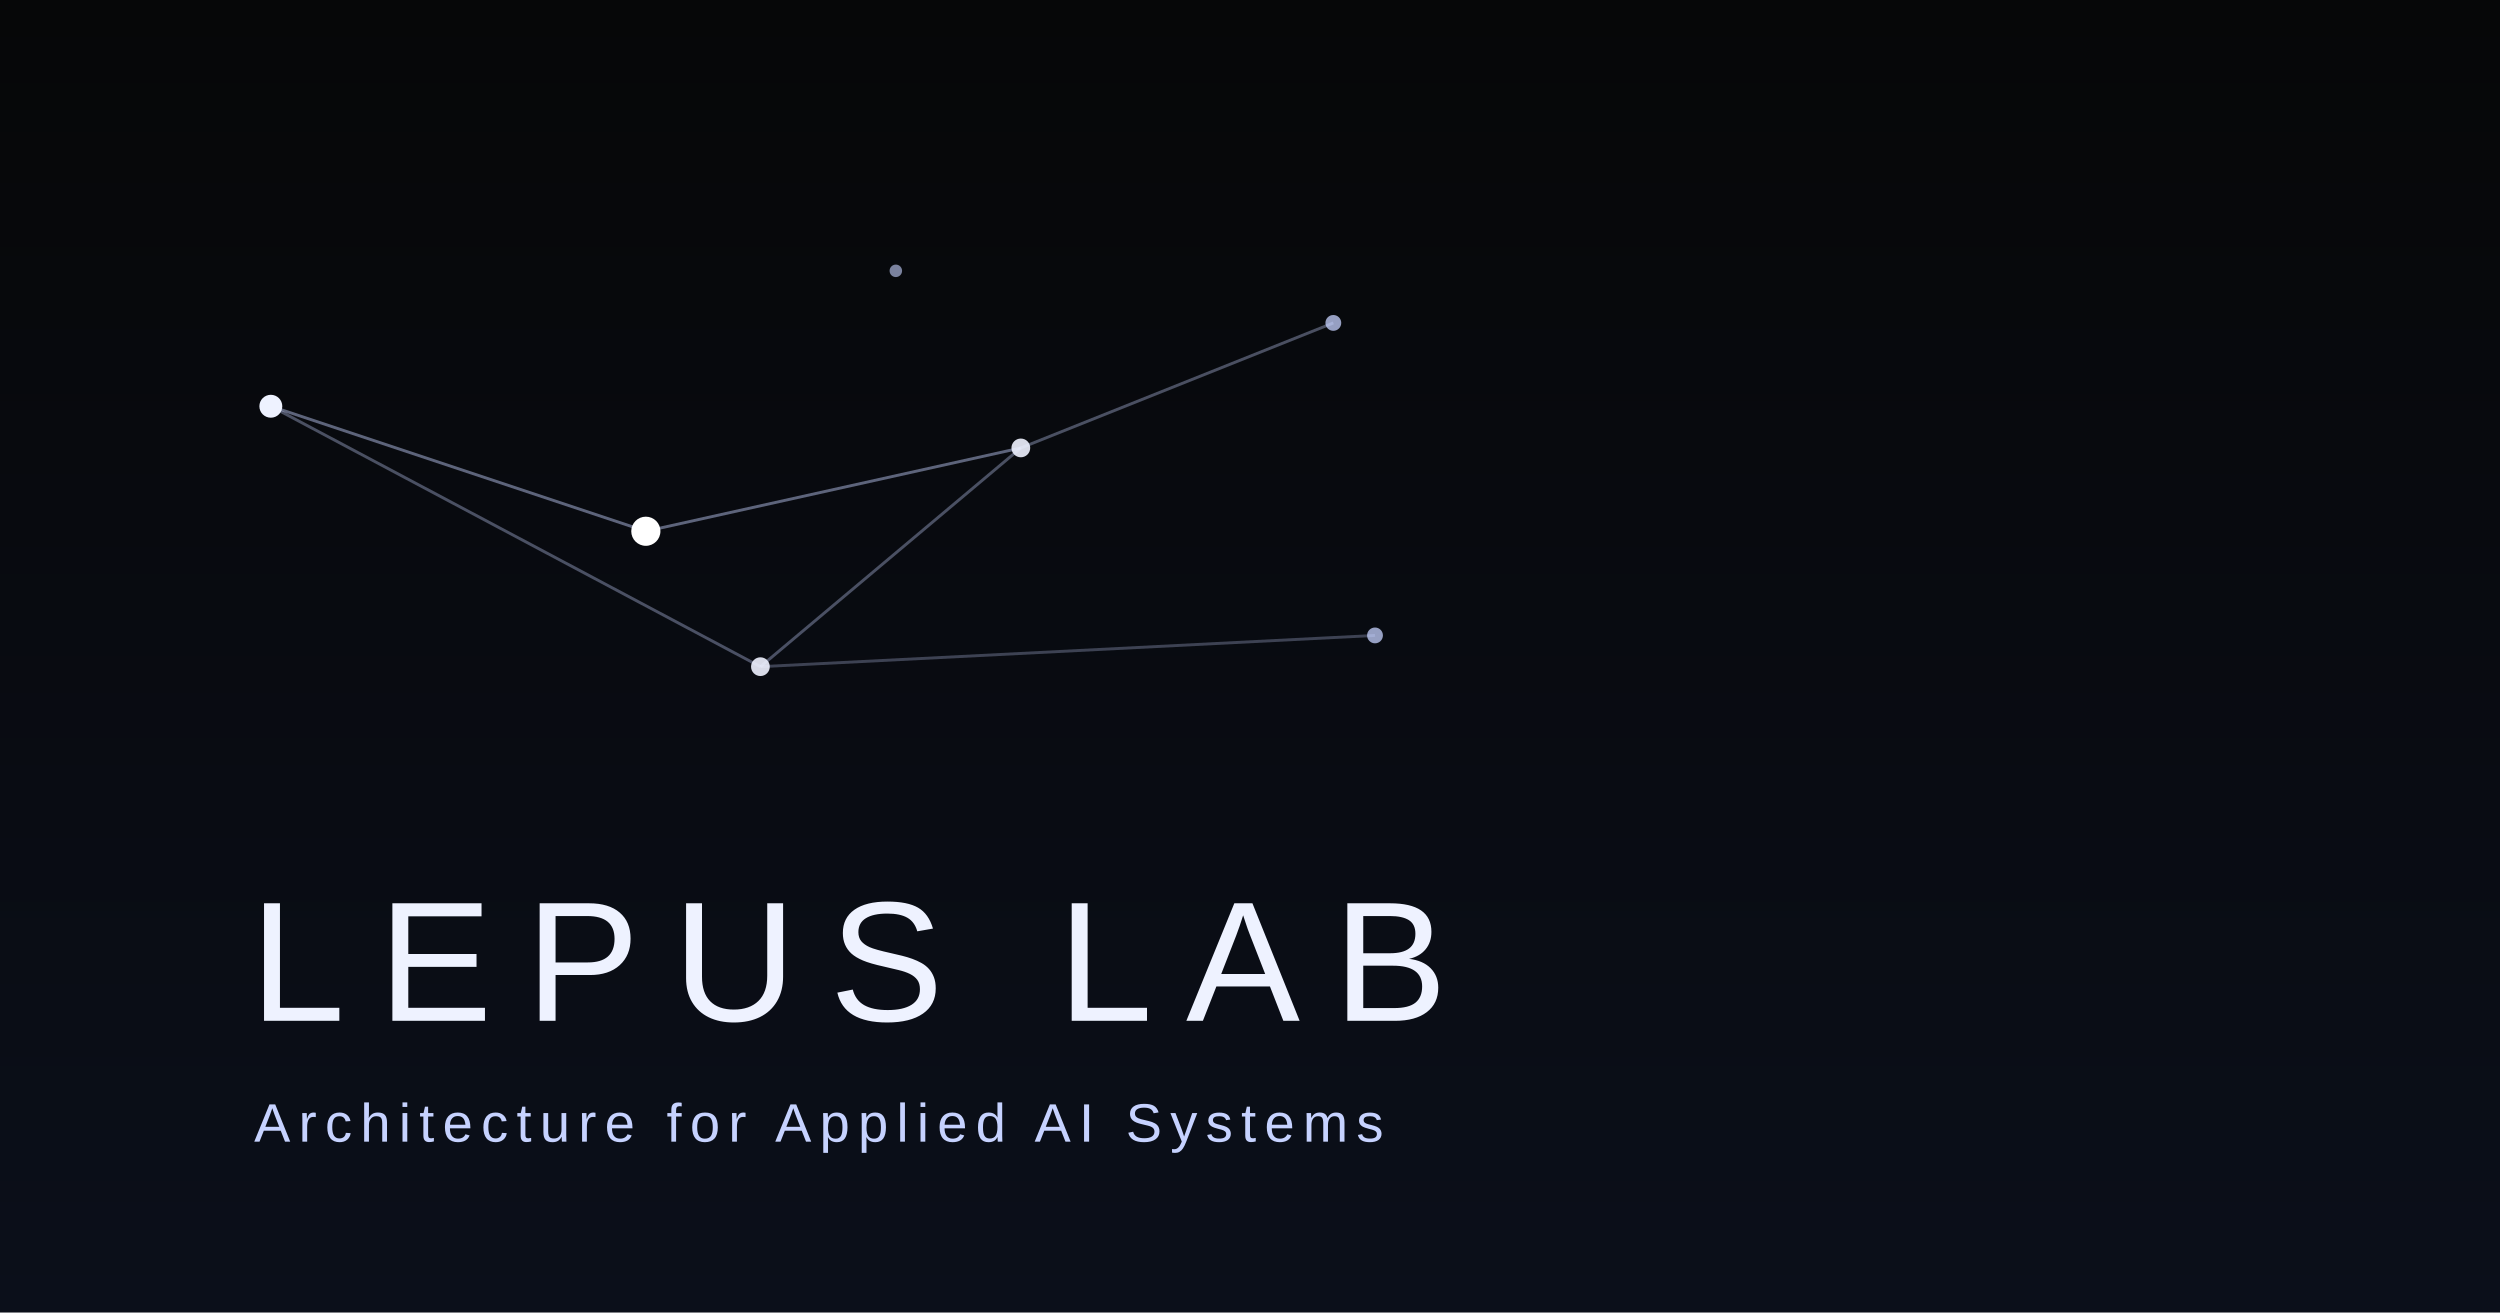
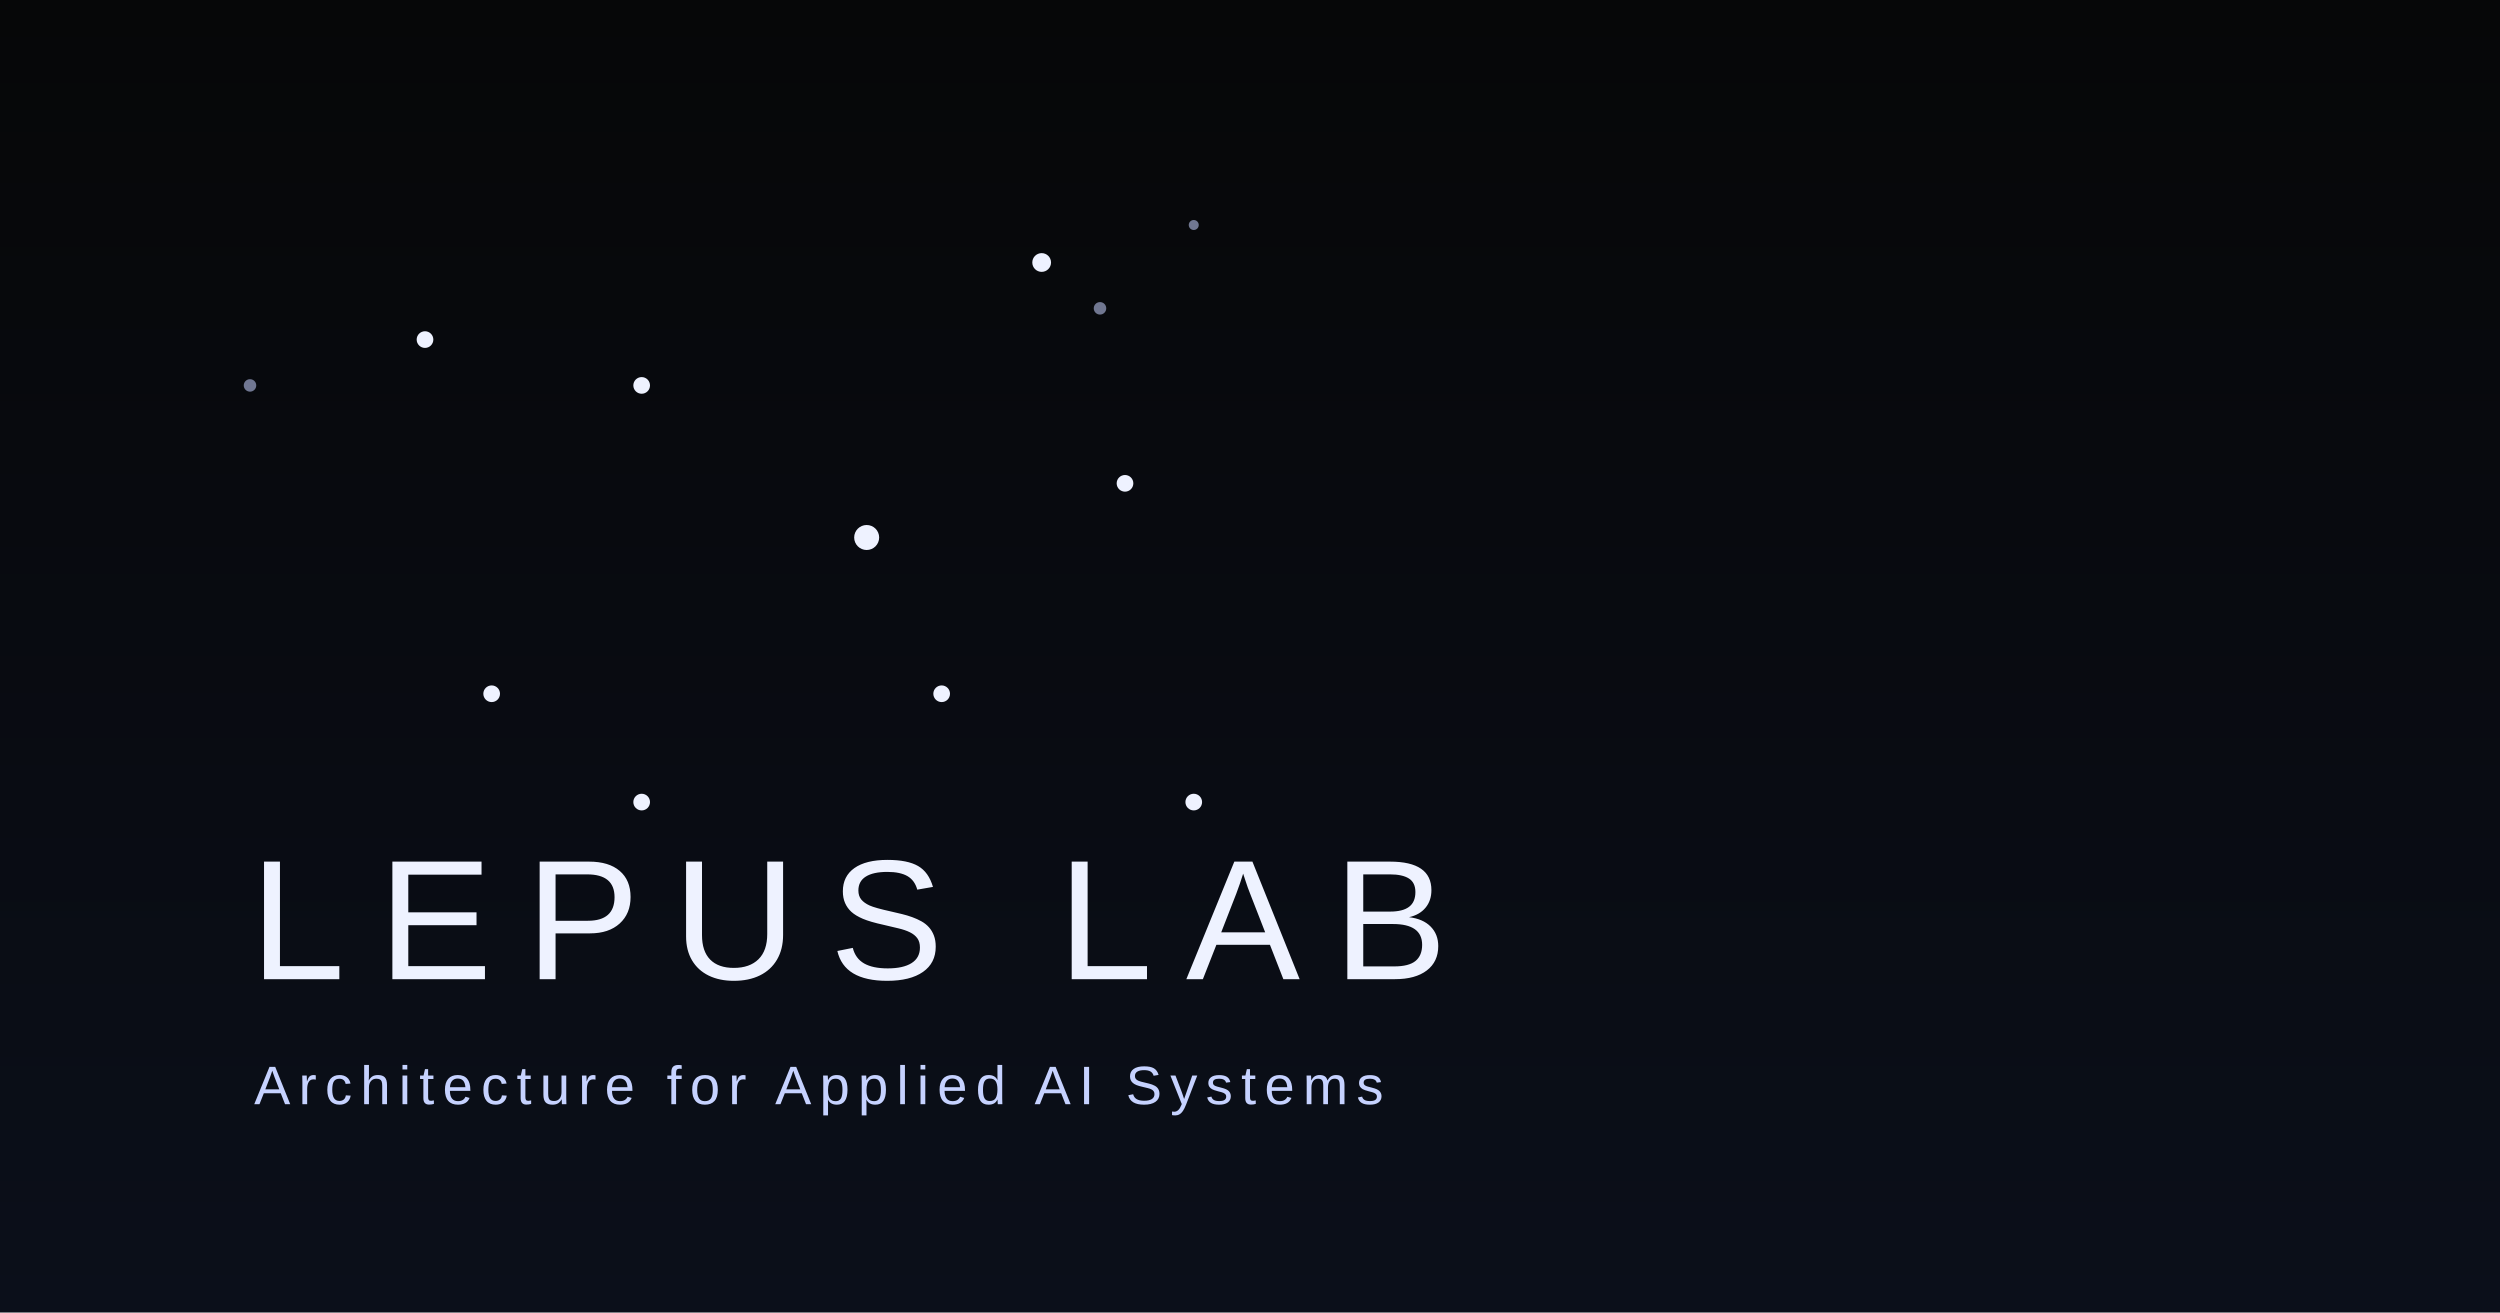
<svg xmlns="http://www.w3.org/2000/svg" width="1200" height="630" viewBox="0 0 1200 630">
  <defs>
    <linearGradient id="g" x1="0" x2="0" y1="0" y2="1">
      <stop offset="0%" stop-color="#060708" />
      <stop offset="100%" stop-color="#0b0f1a" />
    </linearGradient>
  </defs>
  <rect width="1200" height="630" fill="url(#g)" />
-   <line x1="130" y1="195" x2="310" y2="255" stroke="#C6D2FF" stroke-width="1.4" opacity=".45" />
-   <line x1="310" y1="255" x2="490" y2="215" stroke="#C6D2FF" stroke-width="1.4" opacity=".45" />
-   <line x1="490" y1="215" x2="640" y2="155" stroke="#C6D2FF" stroke-width="1.4" opacity=".35" />
-   <line x1="130" y1="195" x2="365" y2="320" stroke="#C6D2FF" stroke-width="1.4" opacity=".35" />
-   <line x1="365" y1="320" x2="490" y2="215" stroke="#C6D2FF" stroke-width="1.4" opacity=".35" />
-   <line x1="365" y1="320" x2="660" y2="305" stroke="#C6D2FF" stroke-width="1.4" opacity=".28" />
-   <circle cx="130" cy="195" r="5.5" fill="#EEF2FF" />
-   <circle cx="310" cy="255" r="7" fill="#ffffff" />
-   <circle cx="365" cy="320" r="4.5" fill="#EEF2FF" opacity=".9" />
-   <circle cx="490" cy="215" r="4.5" fill="#EEF2FF" opacity=".9" />
-   <circle cx="660" cy="305" r="3.8" fill="#C6D2FF" opacity=".75" />
-   <circle cx="640" cy="155" r="3.8" fill="#C6D2FF" opacity=".75" />
-   <circle cx="430" cy="130" r="3" fill="#C6D2FF" opacity=".6" />
-   <text x="120" y="490" fill="#EEF2FF" font-family="Arial, Helvetica, sans-serif" font-size="82" font-weight="200" letter-spacing="16">LEPUS LAB</text>
-   <text x="122" y="548" fill="#C6D2FF" font-family="Arial, Helvetica, sans-serif" font-size="26" font-weight="300" letter-spacing="4">Architecture for Applied AI Systems</text>
+   <circle cx="120" cy="185" r="3" fill="#C6D2FF" opacity=".55" />
+   <circle cx="528" cy="148" r="3" fill="#C6D2FF" opacity=".55" />
+   <circle cx="573" cy="108" r="2.4" fill="#C6D2FF" opacity=".55" />
+   <circle cx="204" cy="163" r="4" fill="#EEF2FF" />
+   <circle cx="308" cy="185" r="4" fill="#EEF2FF" />
+   <circle cx="416" cy="258" r="6" fill="#EEF2FF" />
+   <circle cx="500" cy="126" r="4.5" fill="#EEF2FF" />
+   <circle cx="540" cy="232" r="4" fill="#EEF2FF" />
+   <circle cx="236" cy="333" r="4" fill="#EEF2FF" />
+   <circle cx="308" cy="385" r="4" fill="#EEF2FF" />
+   <circle cx="452" cy="333" r="4" fill="#EEF2FF" />
+   <circle cx="573" cy="385" r="4" fill="#EEF2FF" />
+   <text x="120" y="470" fill="#EEF2FF" font-family="Arial, Helvetica, sans-serif" font-size="82" font-weight="200" letter-spacing="16">LEPUS LAB</text>
+   <text x="122" y="530" fill="#C6D2FF" font-family="Arial, Helvetica, sans-serif" font-size="26" font-weight="300" letter-spacing="4">Architecture for Applied AI Systems</text>
</svg>
